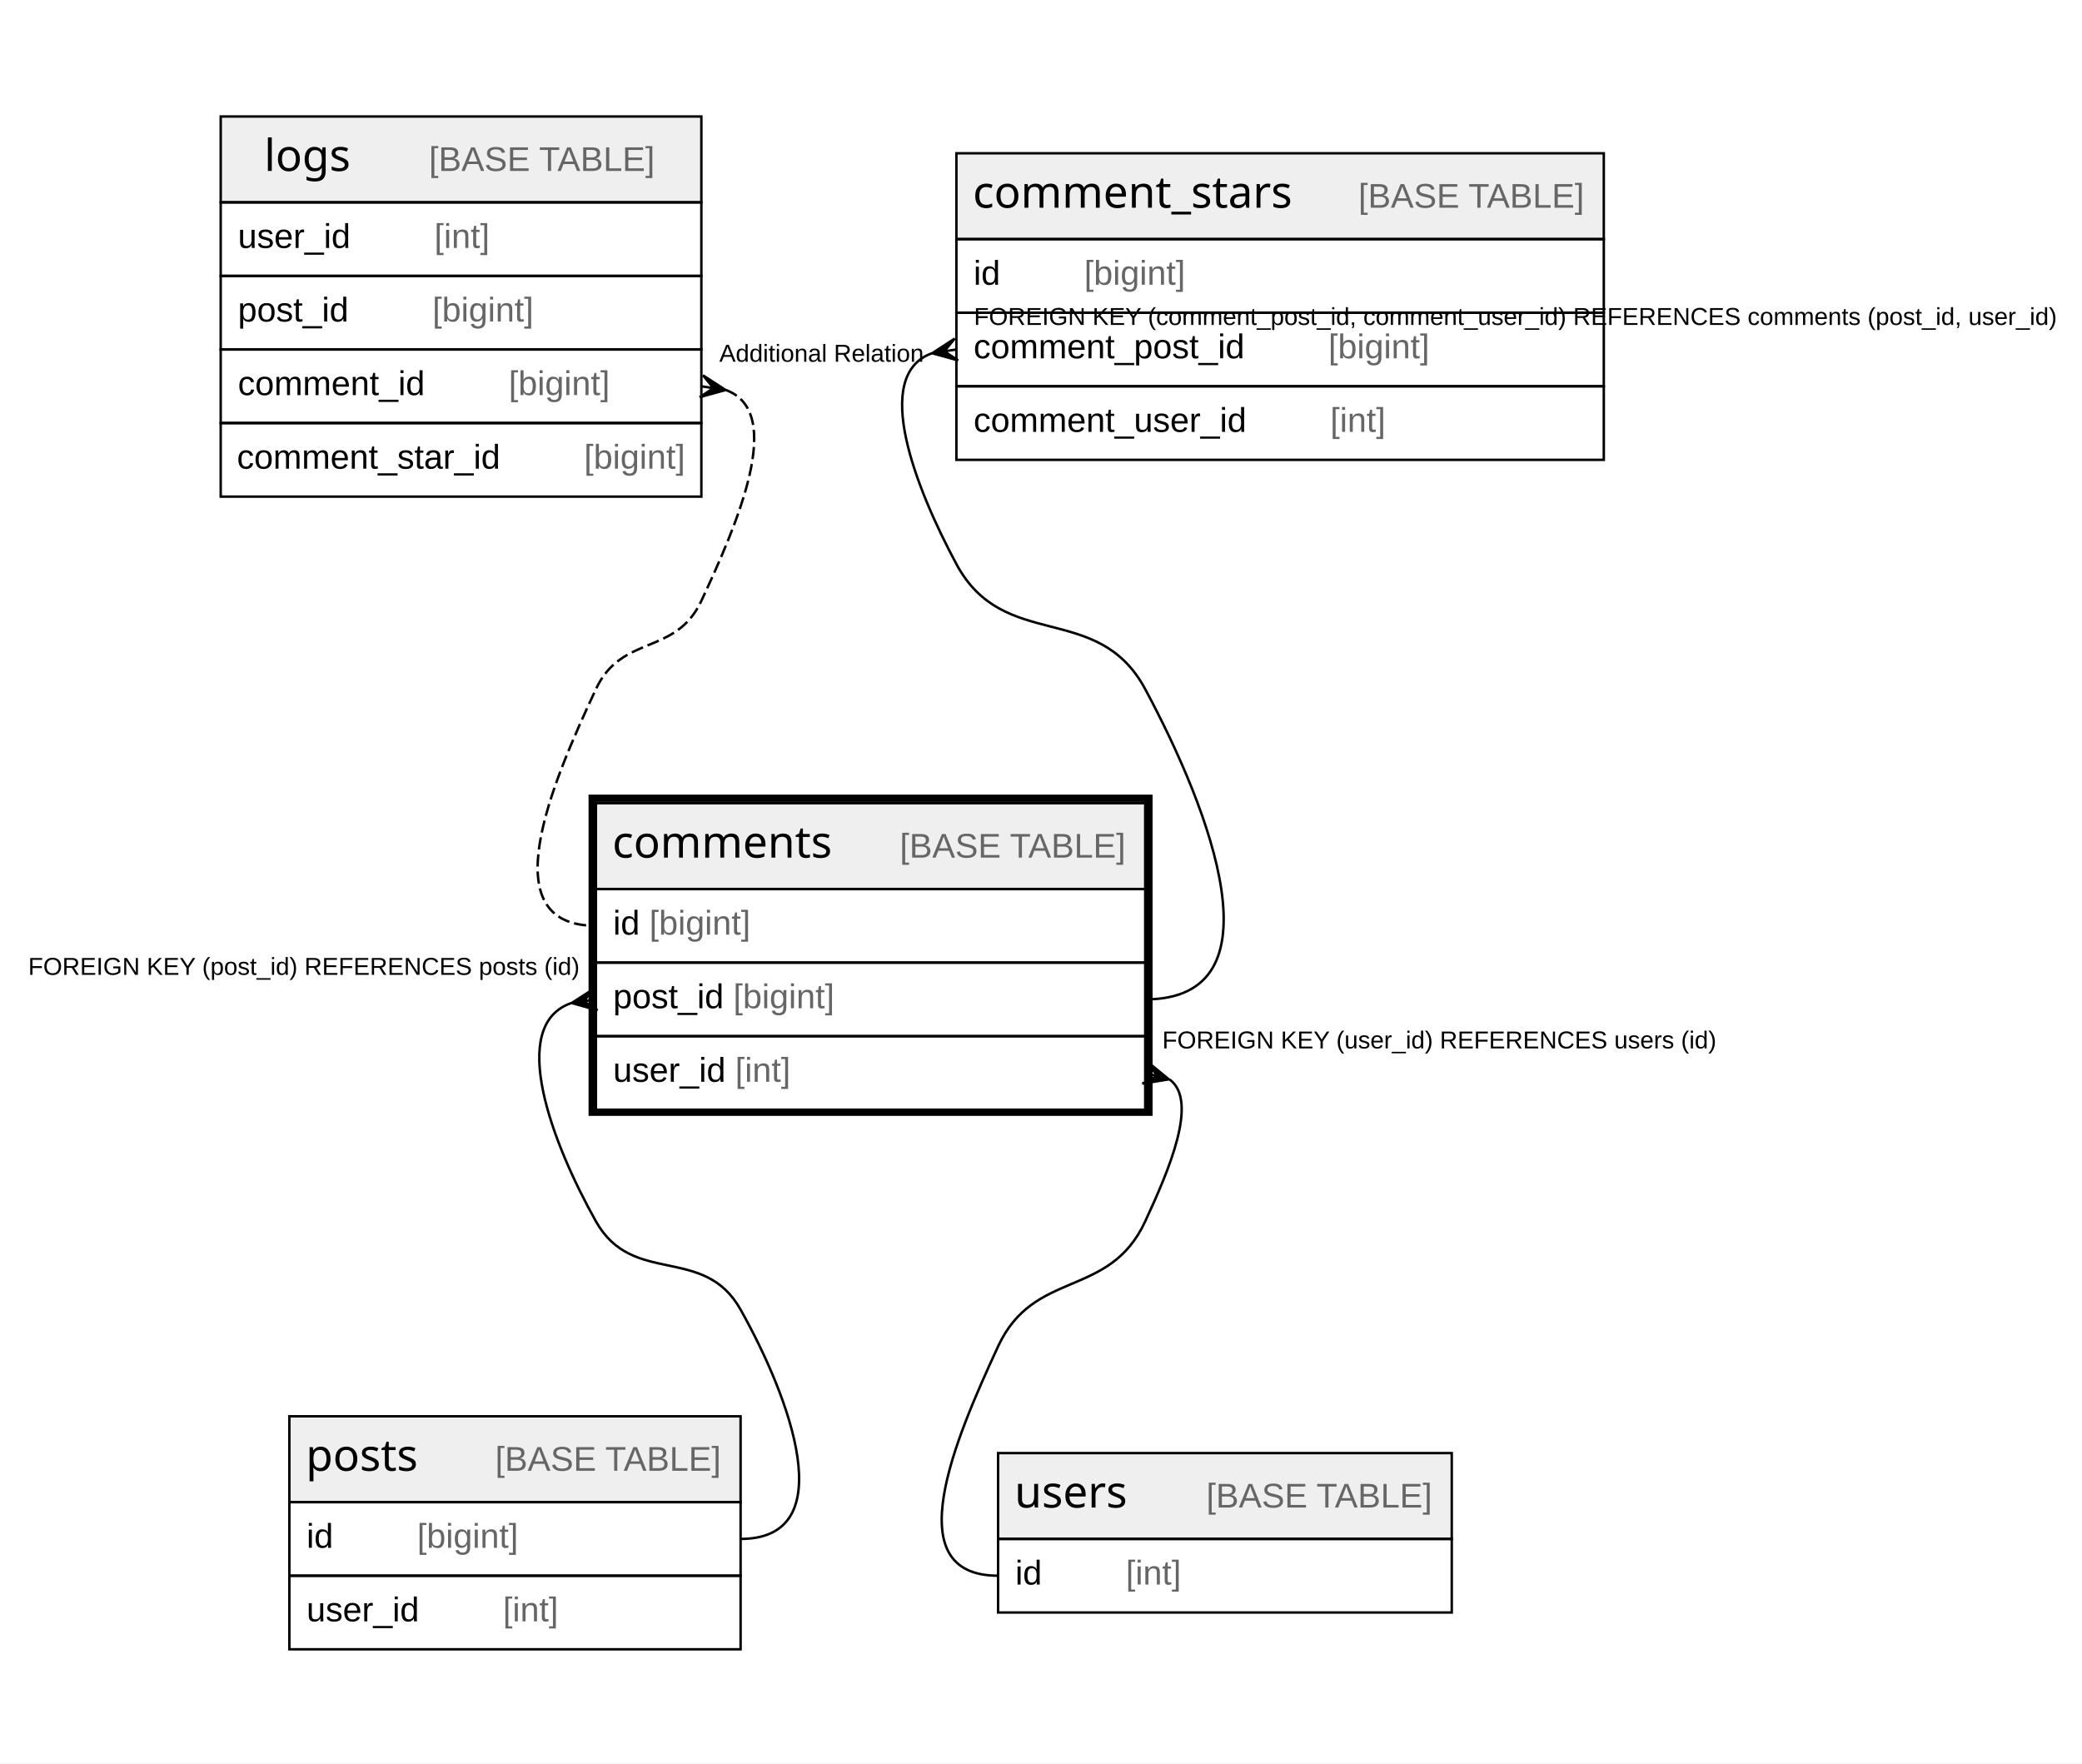
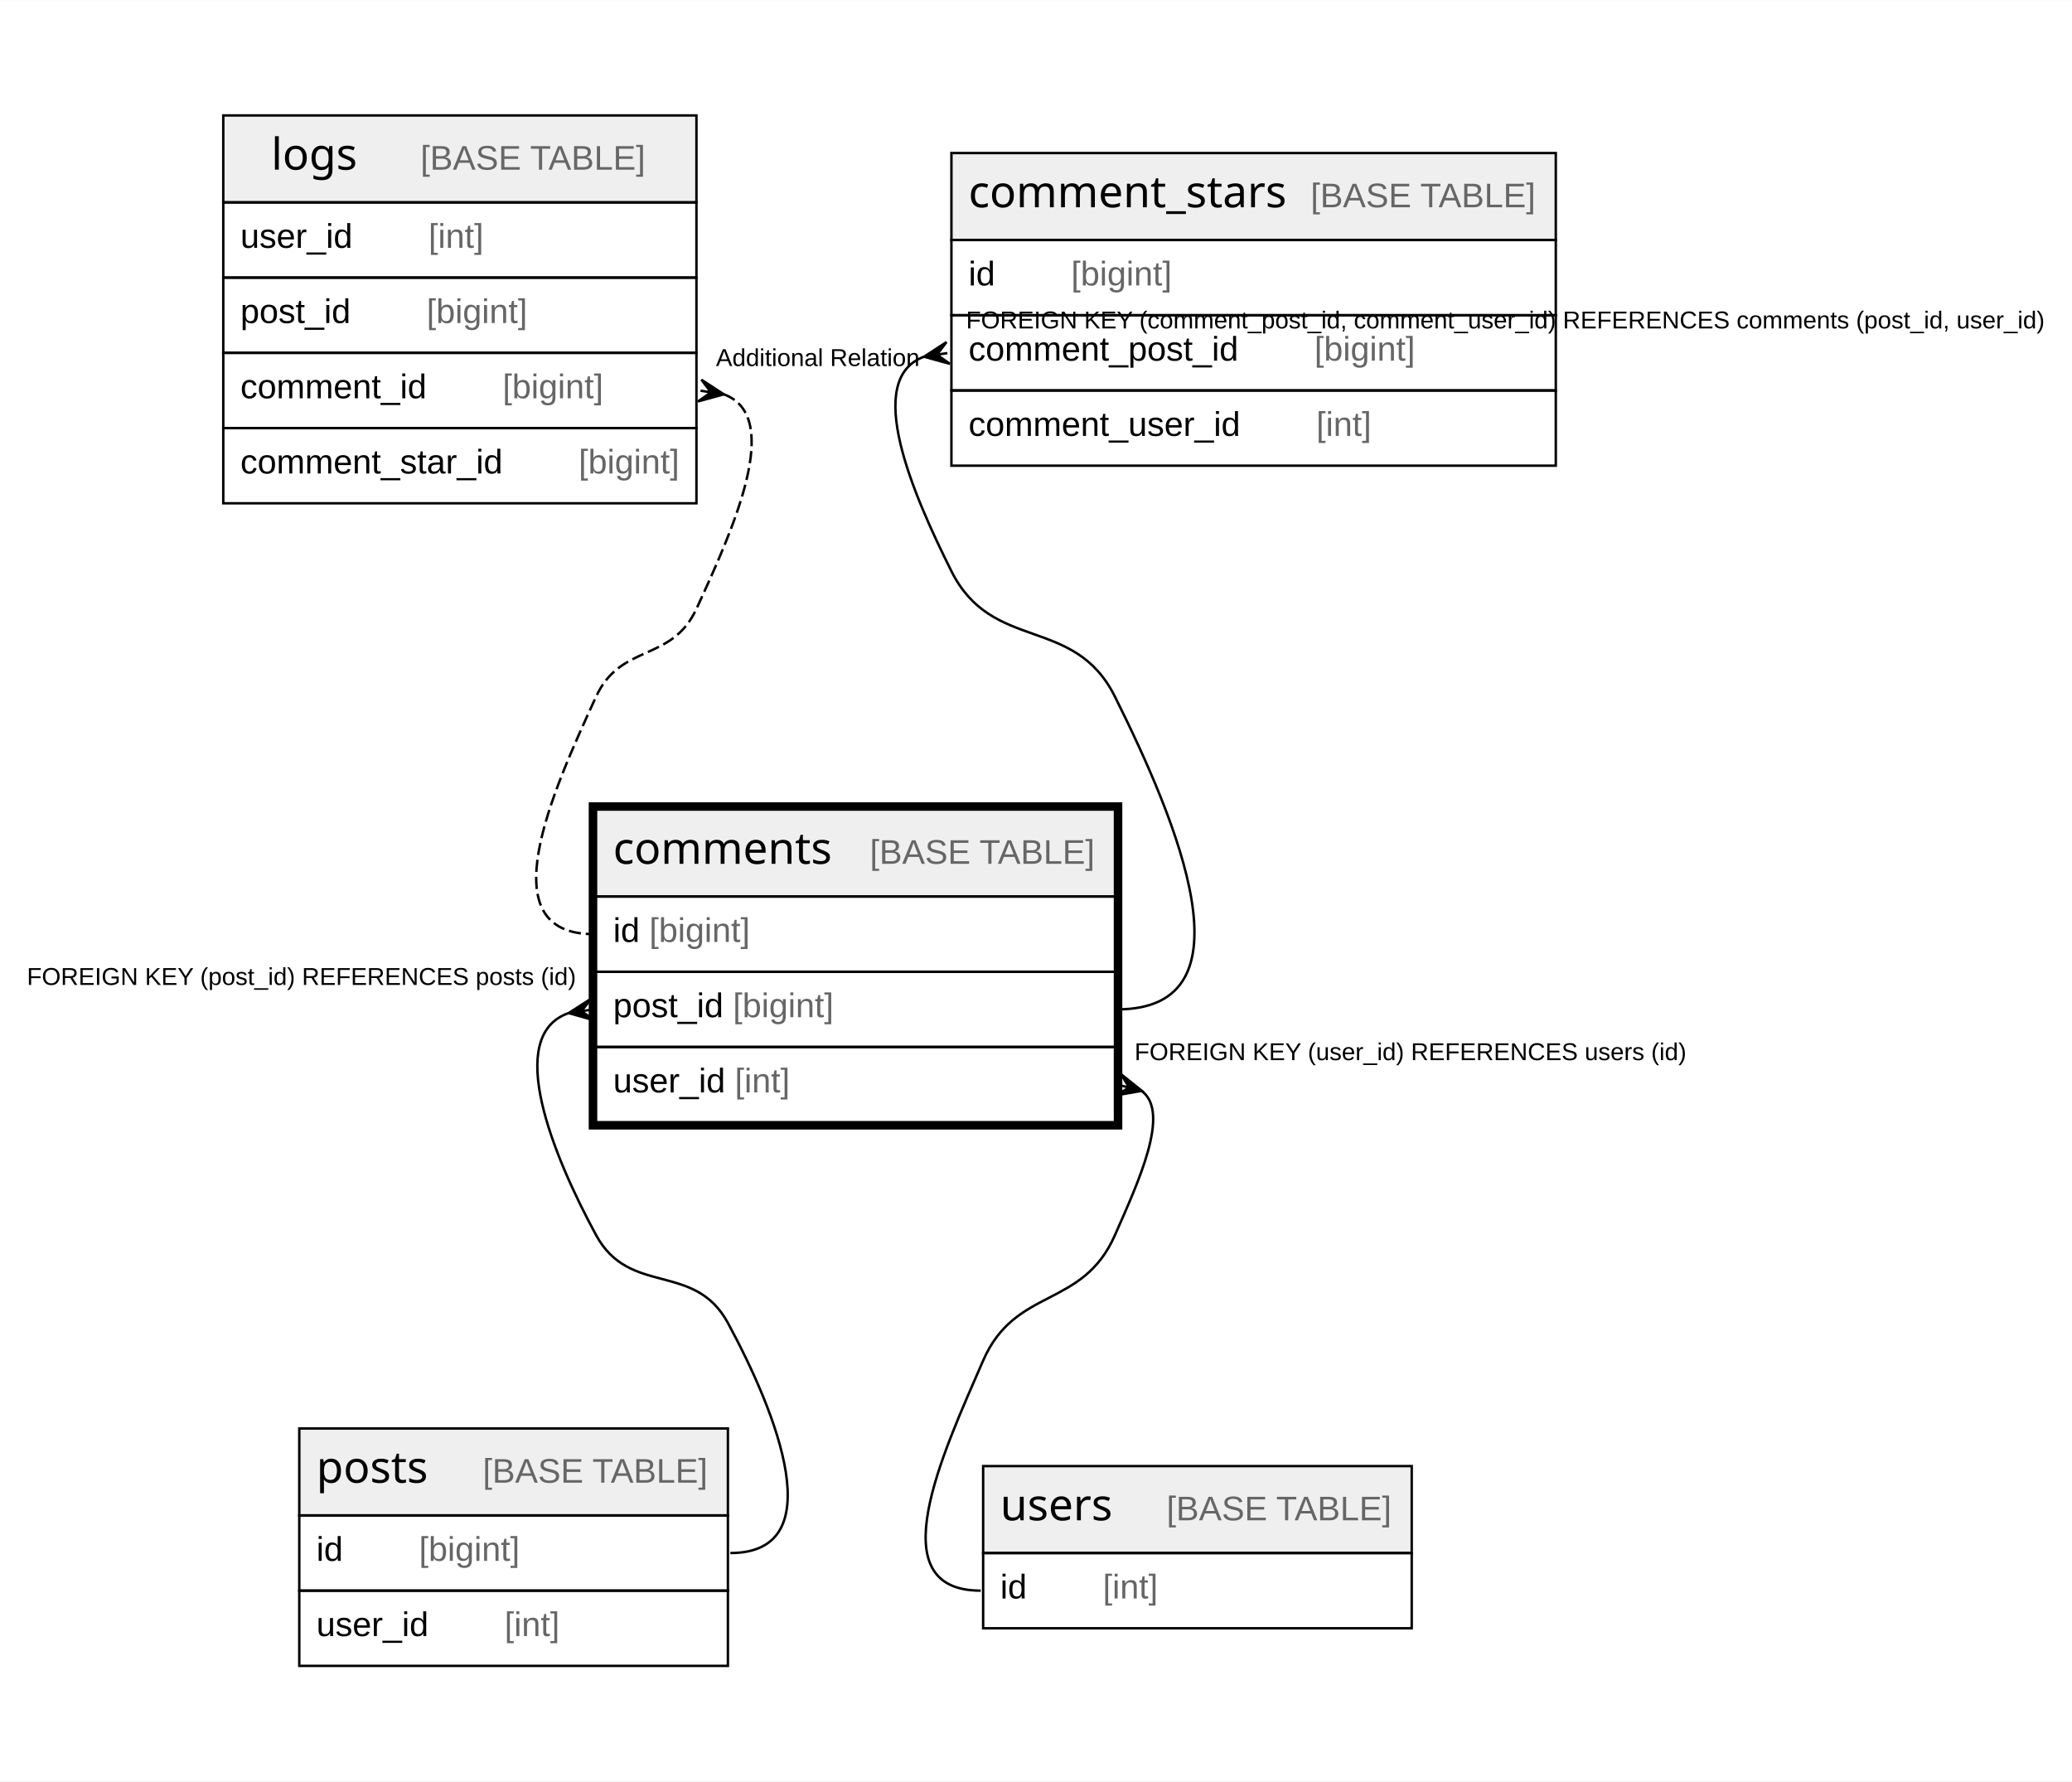
- <svg xmlns="http://www.w3.org/2000/svg" width="849pt" height="719pt" viewBox="0.00 0.00 849.00 719.00">
-   <g id="graph0" class="graph" transform="scale(1 1) rotate(0) translate(4 715)">
-     <polygon fill="#ffffff" stroke="transparent" points="-4,4 -4,-715 845,-715 845,4 -4,4" />
+ <svg xmlns="http://www.w3.org/2000/svg" width="848pt" height="729pt" viewBox="0.00 0.00 848.38 729.20">
+   <g id="graph0" class="graph" transform="scale(1 1) rotate(0) translate(4 725.2)">
+     <polygon fill="white" stroke="none" points="-4,4 -4,-725.2 844.38,-725.2 844.38,4 -4,4" />
    <g id="node1" class="node">
-       <polygon fill="#efefef" stroke="transparent" points="239,-352.5 239,-387.5 463,-387.5 463,-352.5 239,-352.5" />
-       <polygon fill="none" stroke="#000000" points="239,-352.5 239,-387.5 463,-387.5 463,-352.5 239,-352.5" />
-       <text text-anchor="start" x="245.713" y="-365.3" font-family="Arial Bold" font-size="18.00" fill="#000000">comments</text>
-       <text text-anchor="start" x="328.719" y="-365.3" font-family="Arial" font-size="14.00" fill="#000000">    </text>
-       <text text-anchor="start" x="362.923" y="-365.3" font-family="Arial" font-size="14.00" fill="#666666">[BASE TABLE]</text>
-       <polygon fill="none" stroke="#000000" points="239,-322.5 239,-352.5 463,-352.5 463,-322.5 239,-322.5" />
-       <text text-anchor="start" x="246" y="-333.9" font-family="Arial" font-size="14.00" fill="#000000">id </text>
-       <text text-anchor="start" x="260.78" y="-333.9" font-family="Arial" font-size="14.00" fill="#666666">[bigint]</text>
-       <polygon fill="none" stroke="#000000" points="239,-292.5 239,-322.5 463,-322.5 463,-292.5 239,-292.5" />
-       <text text-anchor="start" x="246" y="-303.9" font-family="Arial" font-size="14.00" fill="#000000">post_id </text>
-       <text text-anchor="start" x="295.018" y="-303.9" font-family="Arial" font-size="14.00" fill="#666666">[bigint]</text>
-       <polygon fill="none" stroke="#000000" points="239,-262.5 239,-292.5 463,-292.5 463,-262.5 239,-262.5" />
-       <text text-anchor="start" x="246" y="-273.9" font-family="Arial" font-size="14.00" fill="#000000">user_id </text>
-       <text text-anchor="start" x="295.788" y="-273.9" font-family="Arial" font-size="14.00" fill="#666666">[int]</text>
-       <polygon fill="none" stroke="#000000" stroke-width="3" points="237.5,-261.5 237.5,-389.5 464.5,-389.5 464.5,-261.5 237.5,-261.5" />
+       <polygon fill="#efefef" stroke="none" points="240.05,-358.2 240.05,-393.8 452.53,-393.8 452.53,-358.2 240.05,-358.2" />
+       <polygon fill="none" stroke="black" points="240.05,-358.2 240.05,-393.8 452.53,-393.8 452.53,-358.2 240.05,-358.2" />
+       <text text-anchor="start" x="247.05" y="-371.6" font-family="Arial Bold" font-size="18.00">comments</text>
+       <text text-anchor="start" x="321.04" y="-371.6" font-family="Arial" font-size="14.00">    </text>
+       <text text-anchor="start" x="352.16" y="-371.6" font-family="Arial" font-size="14.00" fill="#666666">[BASE TABLE]</text>
+       <polygon fill="none" stroke="black" points="240.05,-327.4 240.05,-358.2 452.53,-358.2 452.53,-327.4 240.05,-327.4" />
+       <text text-anchor="start" x="247.05" y="-339.6" font-family="Arial" font-size="14.00">id </text>
+       <text text-anchor="start" x="261.84" y="-339.6" font-family="Arial" font-size="14.00" fill="#666666">[bigint]</text>
+       <polygon fill="none" stroke="black" points="240.05,-296.6 240.05,-327.4 452.53,-327.4 452.53,-296.6 240.05,-296.6" />
+       <text text-anchor="start" x="247.05" y="-308.8" font-family="Arial" font-size="14.00">post_id </text>
+       <text text-anchor="start" x="296.09" y="-308.8" font-family="Arial" font-size="14.00" fill="#666666">[bigint]</text>
+       <polygon fill="none" stroke="black" points="240.05,-265.8 240.05,-296.6 452.53,-296.6 452.53,-265.8 240.05,-265.8" />
+       <text text-anchor="start" x="247.05" y="-278" font-family="Arial" font-size="14.00">user_id </text>
+       <text text-anchor="start" x="296.86" y="-278" font-family="Arial" font-size="14.00" fill="#666666">[int]</text>
+       <polygon fill="none" stroke="black" stroke-width="3" points="238.55,-264.3 238.55,-395.3 454.03,-395.3 454.03,-264.3 238.55,-264.3" />
    </g>
    <g id="node3" class="node">
-       <polygon fill="#efefef" stroke="transparent" points="114,-102.5 114,-137.5 298,-137.5 298,-102.5 114,-102.5" />
-       <polygon fill="none" stroke="#000000" points="114,-102.5 114,-137.5 298,-137.5 298,-102.5 114,-102.5" />
-       <text text-anchor="start" x="120.709" y="-115.3" font-family="Arial Bold" font-size="18.00" fill="#000000">posts</text>
-       <text text-anchor="start" x="163.723" y="-115.3" font-family="Arial" font-size="14.00" fill="#000000">    </text>
-       <text text-anchor="start" x="197.928" y="-115.3" font-family="Arial" font-size="14.00" fill="#666666">[BASE TABLE]</text>
-       <polygon fill="none" stroke="#000000" points="114,-72.5 114,-102.5 298,-102.5 298,-72.5 114,-72.5" />
-       <text text-anchor="start" x="121" y="-83.9" font-family="Arial" font-size="14.00" fill="#000000">id    </text>
-       <text text-anchor="start" x="166.094" y="-83.9" font-family="Arial" font-size="14.00" fill="#666666">[bigint]</text>
-       <polygon fill="none" stroke="#000000" points="114,-42.5 114,-72.5 298,-72.5 298,-42.5 114,-42.5" />
-       <text text-anchor="start" x="121" y="-53.9" font-family="Arial" font-size="14.00" fill="#000000">user_id    </text>
-       <text text-anchor="start" x="201.102" y="-53.9" font-family="Arial" font-size="14.00" fill="#666666">[int]</text>
+       <polygon fill="#efefef" stroke="none" points="118.54,-104.8 118.54,-140.4 294.04,-140.4 294.04,-104.8 118.54,-104.8" />
+       <polygon fill="none" stroke="black" points="118.54,-104.8 118.54,-140.4 294.04,-140.4 294.04,-104.8 118.54,-104.8" />
+       <text text-anchor="start" x="125.54" y="-118.2" font-family="Arial Bold" font-size="18.00">posts</text>
+       <text text-anchor="start" x="162.55" y="-118.2" font-family="Arial" font-size="14.00">    </text>
+       <text text-anchor="start" x="193.67" y="-118.2" font-family="Arial" font-size="14.00" fill="#666666">[BASE TABLE]</text>
+       <polygon fill="none" stroke="black" points="118.54,-74 118.54,-104.8 294.04,-104.8 294.04,-74 118.54,-74" />
+       <text text-anchor="start" x="125.54" y="-86.2" font-family="Arial" font-size="14.00">id    </text>
+       <text text-anchor="start" x="167.56" y="-86.2" font-family="Arial" font-size="14.00" fill="#666666">[bigint]</text>
+       <polygon fill="none" stroke="black" points="118.54,-43.2 118.54,-74 294.04,-74 294.04,-43.2 118.54,-43.2" />
+       <text text-anchor="start" x="125.54" y="-55.4" font-family="Arial" font-size="14.00">user_id    </text>
+       <text text-anchor="start" x="202.58" y="-55.4" font-family="Arial" font-size="14.00" fill="#666666">[int]</text>
    </g>
    <g id="edge2" class="edge">
-       <path fill="none" stroke="#000000" d="M228.897,-305.985C202.78,-296.869 221.236,-248.65 239,-217 254.035,-190.213 282.965,-207.787 298,-181 318.34,-144.762 339.556,-87.5 298,-87.5" />
-       <polygon fill="#000000" stroke="#000000" points="229.111,-306.017 238.333,-311.95 234.055,-306.758 239,-307.5 239,-307.5 239,-307.5 234.055,-306.758 239.667,-303.05 229.111,-306.017 229.111,-306.017" />
-       <text text-anchor="start" x="7.495" y="-317.5" font-family="Arial" font-size="10.00" fill="#000000">FOREIGN KEY (post_id) REFERENCES posts (id)</text>
+       <path fill="none" stroke="black" d="M228.78,-310.46C202.35,-301.2 222.39,-252.18 240.05,-219.6 253.8,-194.25 280.3,-208.96 294.04,-183.6 313.99,-146.79 336.91,-89.4 295.04,-89.4" />
+       <polygon fill="black" stroke="black" points="228.83,-310.47 238.06,-316.4 234.11,-311.26 238.39,-311.9 238.39,-311.9 238.39,-311.9 234.11,-311.26 239.39,-307.5 228.83,-310.47" />
+       <text text-anchor="start" x="7" y="-322" font-family="Arial" font-size="10.00">FOREIGN KEY (post_id) REFERENCES posts (id)</text>
    </g>
    <g id="node5" class="node">
-       <polygon fill="#efefef" stroke="transparent" points="403,-87.5 403,-122.5 588,-122.5 588,-87.5 403,-87.5" />
-       <polygon fill="none" stroke="#000000" points="403,-87.5 403,-122.5 588,-122.5 588,-87.5 403,-87.5" />
-       <text text-anchor="start" x="409.714" y="-100.3" font-family="Arial Bold" font-size="18.00" fill="#000000">users</text>
-       <text text-anchor="start" x="453.718" y="-100.3" font-family="Arial" font-size="14.00" fill="#000000">    </text>
-       <text text-anchor="start" x="487.923" y="-100.3" font-family="Arial" font-size="14.00" fill="#666666">[BASE TABLE]</text>
-       <polygon fill="none" stroke="#000000" points="403,-57.5 403,-87.5 588,-87.5 588,-57.5 403,-57.5" />
-       <text text-anchor="start" x="410" y="-68.9" font-family="Arial" font-size="14.00" fill="#000000">id    </text>
-       <text text-anchor="start" x="455.094" y="-68.9" font-family="Arial" font-size="14.00" fill="#666666">[int]</text>
+       <polygon fill="#efefef" stroke="none" points="398.55,-89.4 398.55,-125 574.03,-125 574.03,-89.4 398.55,-89.4" />
+       <polygon fill="none" stroke="black" points="398.55,-89.4 398.55,-125 574.03,-125 574.03,-89.4 398.55,-89.4" />
+       <text text-anchor="start" x="405.55" y="-102.8" font-family="Arial Bold" font-size="18.00">users</text>
+       <text text-anchor="start" x="442.54" y="-102.8" font-family="Arial" font-size="14.00">    </text>
+       <text text-anchor="start" x="473.66" y="-102.8" font-family="Arial" font-size="14.00" fill="#666666">[BASE TABLE]</text>
+       <polygon fill="none" stroke="black" points="398.55,-58.6 398.55,-89.4 574.03,-89.4 574.03,-58.6 398.55,-58.6" />
+       <text text-anchor="start" x="405.55" y="-70.8" font-family="Arial" font-size="14.00">id    </text>
+       <text text-anchor="start" x="447.56" y="-70.8" font-family="Arial" font-size="14.00" fill="#666666">[int]</text>
    </g>
    <g id="edge4" class="edge">
-       <path fill="none" stroke="#000000" d="M473.01,-274.796C484.885,-265.971 472.435,-237.402 463,-217 448.31,-185.234 417.69,-197.766 403,-166 385.558,-128.282 361.444,-72.5 403,-72.5" />
-       <polygon fill="#000000" stroke="#000000" points="472.654,-274.892 461.827,-273.156 467.827,-276.196 463,-277.5 463,-277.5 463,-277.5 467.827,-276.196 464.173,-281.844 472.654,-274.892 472.654,-274.892" />
-       <text text-anchor="start" x="469.945" y="-287.5" font-family="Arial" font-size="10.00" fill="#000000">FOREIGN KEY (user_id) REFERENCES users (id)</text>
+       <path fill="none" stroke="black" d="M463.28,-278.71C475.63,-270.07 461.8,-240.76 452.53,-219.6 439.23,-189.26 411.76,-198.58 398.55,-168.2 381.85,-129.81 355.68,-74 397.55,-74" />
+       <polygon fill="black" stroke="black" points="463.54,-278.64 452.74,-276.76 458.37,-279.96 454.18,-281.03 454.18,-281.03 454.18,-281.03 458.37,-279.96 454.97,-285.48 463.54,-278.64" />
+       <text text-anchor="start" x="460.53" y="-291.2" font-family="Arial" font-size="10.00">FOREIGN KEY (user_id) REFERENCES users (id)</text>
    </g>
    <g id="node2" class="node">
-       <polygon fill="#efefef" stroke="transparent" points="86,-632.5 86,-667.5 282,-667.5 282,-632.5 86,-632.5" />
-       <polygon fill="none" stroke="#000000" points="86,-632.5 86,-667.5 282,-667.5 282,-632.5 86,-632.5" />
-       <text text-anchor="start" x="103.713" y="-645.3" font-family="Arial Bold" font-size="18.00" fill="#000000">logs</text>
-       <text text-anchor="start" x="136.719" y="-645.3" font-family="Arial" font-size="14.00" fill="#000000">    </text>
-       <text text-anchor="start" x="170.924" y="-645.3" font-family="Arial" font-size="14.00" fill="#666666">[BASE TABLE]</text>
-       <polygon fill="none" stroke="#000000" points="86,-602.5 86,-632.5 282,-632.5 282,-602.5 86,-602.5" />
-       <text text-anchor="start" x="93" y="-613.9" font-family="Arial" font-size="14.00" fill="#000000">user_id    </text>
-       <text text-anchor="start" x="173.102" y="-613.9" font-family="Arial" font-size="14.00" fill="#666666">[int]</text>
-       <polygon fill="none" stroke="#000000" points="86,-572.5 86,-602.5 282,-602.5 282,-572.5 86,-572.5" />
-       <text text-anchor="start" x="93" y="-583.9" font-family="Arial" font-size="14.00" fill="#000000">post_id    </text>
-       <text text-anchor="start" x="172.332" y="-583.9" font-family="Arial" font-size="14.00" fill="#666666">[bigint]</text>
-       <polygon fill="none" stroke="#000000" points="86,-542.5 86,-572.5 282,-572.5 282,-542.5 86,-542.5" />
-       <text text-anchor="start" x="93" y="-553.9" font-family="Arial" font-size="14.00" fill="#000000">comment_id    </text>
-       <text text-anchor="start" x="203.436" y="-553.9" font-family="Arial" font-size="14.00" fill="#666666">[bigint]</text>
-       <polygon fill="none" stroke="#000000" points="86,-512.5 86,-542.5 282,-542.5 282,-512.5 86,-512.5" />
-       <text text-anchor="start" x="92.607" y="-523.9" font-family="Arial" font-size="14.00" fill="#000000">comment_star_id    </text>
-       <text text-anchor="start" x="234.16" y="-523.9" font-family="Arial" font-size="14.00" fill="#666666">[bigint]</text>
+       <polygon fill="#efefef" stroke="none" points="87.42,-642.4 87.42,-678 281.16,-678 281.16,-642.4 87.42,-642.4" />
+       <polygon fill="none" stroke="black" points="87.42,-642.4 87.42,-678 281.16,-678 281.16,-642.4 87.42,-642.4" />
+       <text text-anchor="start" x="107.04" y="-655.8" font-family="Arial Bold" font-size="18.00">logs</text>
+       <text text-anchor="start" x="137.05" y="-655.8" font-family="Arial" font-size="14.00">    </text>
+       <text text-anchor="start" x="168.17" y="-655.8" font-family="Arial" font-size="14.00" fill="#666666">[BASE TABLE]</text>
+       <polygon fill="none" stroke="black" points="87.42,-611.6 87.42,-642.4 281.16,-642.4 281.16,-611.6 87.42,-611.6" />
+       <text text-anchor="start" x="94.42" y="-623.8" font-family="Arial" font-size="14.00">user_id    </text>
+       <text text-anchor="start" x="171.45" y="-623.8" font-family="Arial" font-size="14.00" fill="#666666">[int]</text>
+       <polygon fill="none" stroke="black" points="87.42,-580.8 87.42,-611.6 281.16,-611.6 281.16,-580.8 87.42,-580.8" />
+       <text text-anchor="start" x="94.42" y="-593" font-family="Arial" font-size="14.00">post_id    </text>
+       <text text-anchor="start" x="170.68" y="-593" font-family="Arial" font-size="14.00" fill="#666666">[bigint]</text>
+       <polygon fill="none" stroke="black" points="87.42,-550 87.42,-580.8 281.16,-580.8 281.16,-550 87.42,-550" />
+       <text text-anchor="start" x="94.42" y="-562.2" font-family="Arial" font-size="14.00">comment_id    </text>
+       <text text-anchor="start" x="201.79" y="-562.2" font-family="Arial" font-size="14.00" fill="#666666">[bigint]</text>
+       <polygon fill="none" stroke="black" points="87.42,-519.2 87.42,-550 281.16,-550 281.16,-519.2 87.42,-519.2" />
+       <text text-anchor="start" x="94.42" y="-531.4" font-family="Arial" font-size="14.00">comment_star_id    </text>
+       <text text-anchor="start" x="232.92" y="-531.4" font-family="Arial" font-size="14.00" fill="#666666">[bigint]</text>
    </g>
    <g id="edge1" class="edge">
-       <path fill="none" stroke="#000000" stroke-dasharray="5,2" d="M292.022,-555.955C316.394,-547.059 296.784,-501.658 282,-470 271.454,-447.416 249.546,-456.584 239,-434 220.853,-395.139 196.111,-337.5 239,-337.5" />
-       <polygon fill="#000000" stroke="#000000" points="291.883,-555.977 281.315,-553.053 286.942,-556.738 282,-557.5 282,-557.5 282,-557.5 286.942,-556.738 282.685,-561.947 291.883,-555.977 291.883,-555.977" />
-       <text text-anchor="start" x="289.325" y="-567.5" font-family="Arial" font-size="10.00" fill="#000000">Additional Relation</text>
+       <path fill="none" stroke="black" stroke-dasharray="5,2" d="M292.37,-563.82C317.08,-554.75 296.09,-508.43 281.16,-476 271.01,-453.94 250.2,-462.07 240.05,-440 222.01,-400.75 195.85,-342.8 239.05,-342.8" />
+       <polygon fill="black" stroke="black" points="292.38,-563.82 281.81,-560.9 287.11,-564.64 282.82,-565.3 282.82,-565.3 282.82,-565.3 287.11,-564.64 283.18,-569.8 292.38,-563.82" />
+       <text text-anchor="start" x="289.16" y="-575.4" font-family="Arial" font-size="10.00">Additional Relation</text>
    </g>
    <g id="node4" class="node">
-       <polygon fill="#efefef" stroke="transparent" points="386,-617.5 386,-652.5 650,-652.5 650,-617.5 386,-617.5" />
-       <polygon fill="none" stroke="#000000" points="386,-617.5 386,-652.5 650,-652.5 650,-617.5 386,-617.5" />
-       <text text-anchor="start" x="392.71" y="-630.3" font-family="Arial Bold" font-size="18.00" fill="#000000">comment_stars</text>
-       <text text-anchor="start" x="515.722" y="-630.3" font-family="Arial" font-size="14.00" fill="#000000">    </text>
-       <text text-anchor="start" x="549.927" y="-630.3" font-family="Arial" font-size="14.00" fill="#666666">[BASE TABLE]</text>
-       <polygon fill="none" stroke="#000000" points="386,-587.5 386,-617.5 650,-617.5 650,-587.5 386,-587.5" />
-       <text text-anchor="start" x="393" y="-598.9" font-family="Arial" font-size="14.00" fill="#000000">id    </text>
-       <text text-anchor="start" x="438.094" y="-598.9" font-family="Arial" font-size="14.00" fill="#666666">[bigint]</text>
-       <polygon fill="none" stroke="#000000" points="386,-557.5 386,-587.5 650,-587.5 650,-557.5 386,-557.5" />
-       <text text-anchor="start" x="393" y="-568.9" font-family="Arial" font-size="14.00" fill="#000000">comment_post_id    </text>
-       <text text-anchor="start" x="537.675" y="-568.9" font-family="Arial" font-size="14.00" fill="#666666">[bigint]</text>
-       <polygon fill="none" stroke="#000000" points="386,-527.5 386,-557.5 650,-557.5 650,-527.5 386,-527.5" />
-       <text text-anchor="start" x="393" y="-538.9" font-family="Arial" font-size="14.00" fill="#000000">comment_user_id    </text>
-       <text text-anchor="start" x="538.445" y="-538.9" font-family="Arial" font-size="14.00" fill="#666666">[int]</text>
+       <polygon fill="#efefef" stroke="none" points="385.56,-627 385.56,-662.6 633.02,-662.6 633.02,-627 385.56,-627" />
+       <polygon fill="none" stroke="black" points="385.56,-627 385.56,-662.6 633.02,-662.6 633.02,-627 385.56,-627" />
+       <text text-anchor="start" x="392.56" y="-640.4" font-family="Arial Bold" font-size="18.00">comment_stars</text>
+       <text text-anchor="start" x="501.53" y="-640.4" font-family="Arial" font-size="14.00">    </text>
+       <text text-anchor="start" x="532.65" y="-640.4" font-family="Arial" font-size="14.00" fill="#666666">[BASE TABLE]</text>
+       <polygon fill="none" stroke="black" points="385.56,-596.2 385.56,-627 633.02,-627 633.02,-596.2 385.56,-596.2" />
+       <text text-anchor="start" x="392.56" y="-608.4" font-family="Arial" font-size="14.00">id    </text>
+       <text text-anchor="start" x="434.57" y="-608.4" font-family="Arial" font-size="14.00" fill="#666666">[bigint]</text>
+       <polygon fill="none" stroke="black" points="385.56,-565.4 385.56,-596.2 633.02,-596.2 633.02,-565.4 385.56,-565.4" />
+       <text text-anchor="start" x="392.56" y="-577.6" font-family="Arial" font-size="14.00">comment_post_id    </text>
+       <text text-anchor="start" x="534.18" y="-577.6" font-family="Arial" font-size="14.00" fill="#666666">[bigint]</text>
+       <polygon fill="none" stroke="black" points="385.56,-534.6 385.56,-565.4 633.02,-565.4 633.02,-534.6 385.56,-534.6" />
+       <text text-anchor="start" x="392.56" y="-546.8" font-family="Arial" font-size="14.00">comment_user_id    </text>
+       <text text-anchor="start" x="534.95" y="-546.8" font-family="Arial" font-size="14.00" fill="#666666">[int]</text>
    </g>
    <g id="edge3" class="edge">
-       <path fill="none" stroke="#000000" d="M375.924,-570.928C351.251,-561.881 369.467,-515.78 386,-485 405.423,-448.838 443.577,-470.162 463,-434 489.603,-384.47 519.222,-307.5 463,-307.5" />
-       <polygon fill="#000000" stroke="#000000" points="376.12,-570.959 385.306,-576.946 381.06,-571.729 386,-572.5 386,-572.5 386,-572.5 381.06,-571.729 386.694,-568.054 376.12,-570.959 376.12,-570.959" />
-       <text text-anchor="start" x="393.144" y="-582.5" font-family="Arial" font-size="10.00" fill="#000000">FOREIGN KEY (comment_post_id, comment_user_id) REFERENCES comments (post_id, user_id)</text>
+       <path fill="none" stroke="black" d="M374.32,-579.21C349.43,-570.05 369.59,-523.33 385.56,-491.4 402.34,-457.84 435.8,-473.59 452.53,-440 477.89,-389.07 510.42,-312 453.53,-312" />
+       <polygon fill="black" stroke="black" points="374.35,-579.21 383.54,-585.2 379.62,-580.03 383.9,-580.7 383.9,-580.7 383.9,-580.7 379.62,-580.03 384.92,-576.3 374.35,-579.21" />
+       <text text-anchor="start" x="391.56" y="-590.8" font-family="Arial" font-size="10.00">FOREIGN KEY (comment_post_id, comment_user_id) REFERENCES comments (post_id, user_id)</text>
    </g>
  </g>
</svg>
